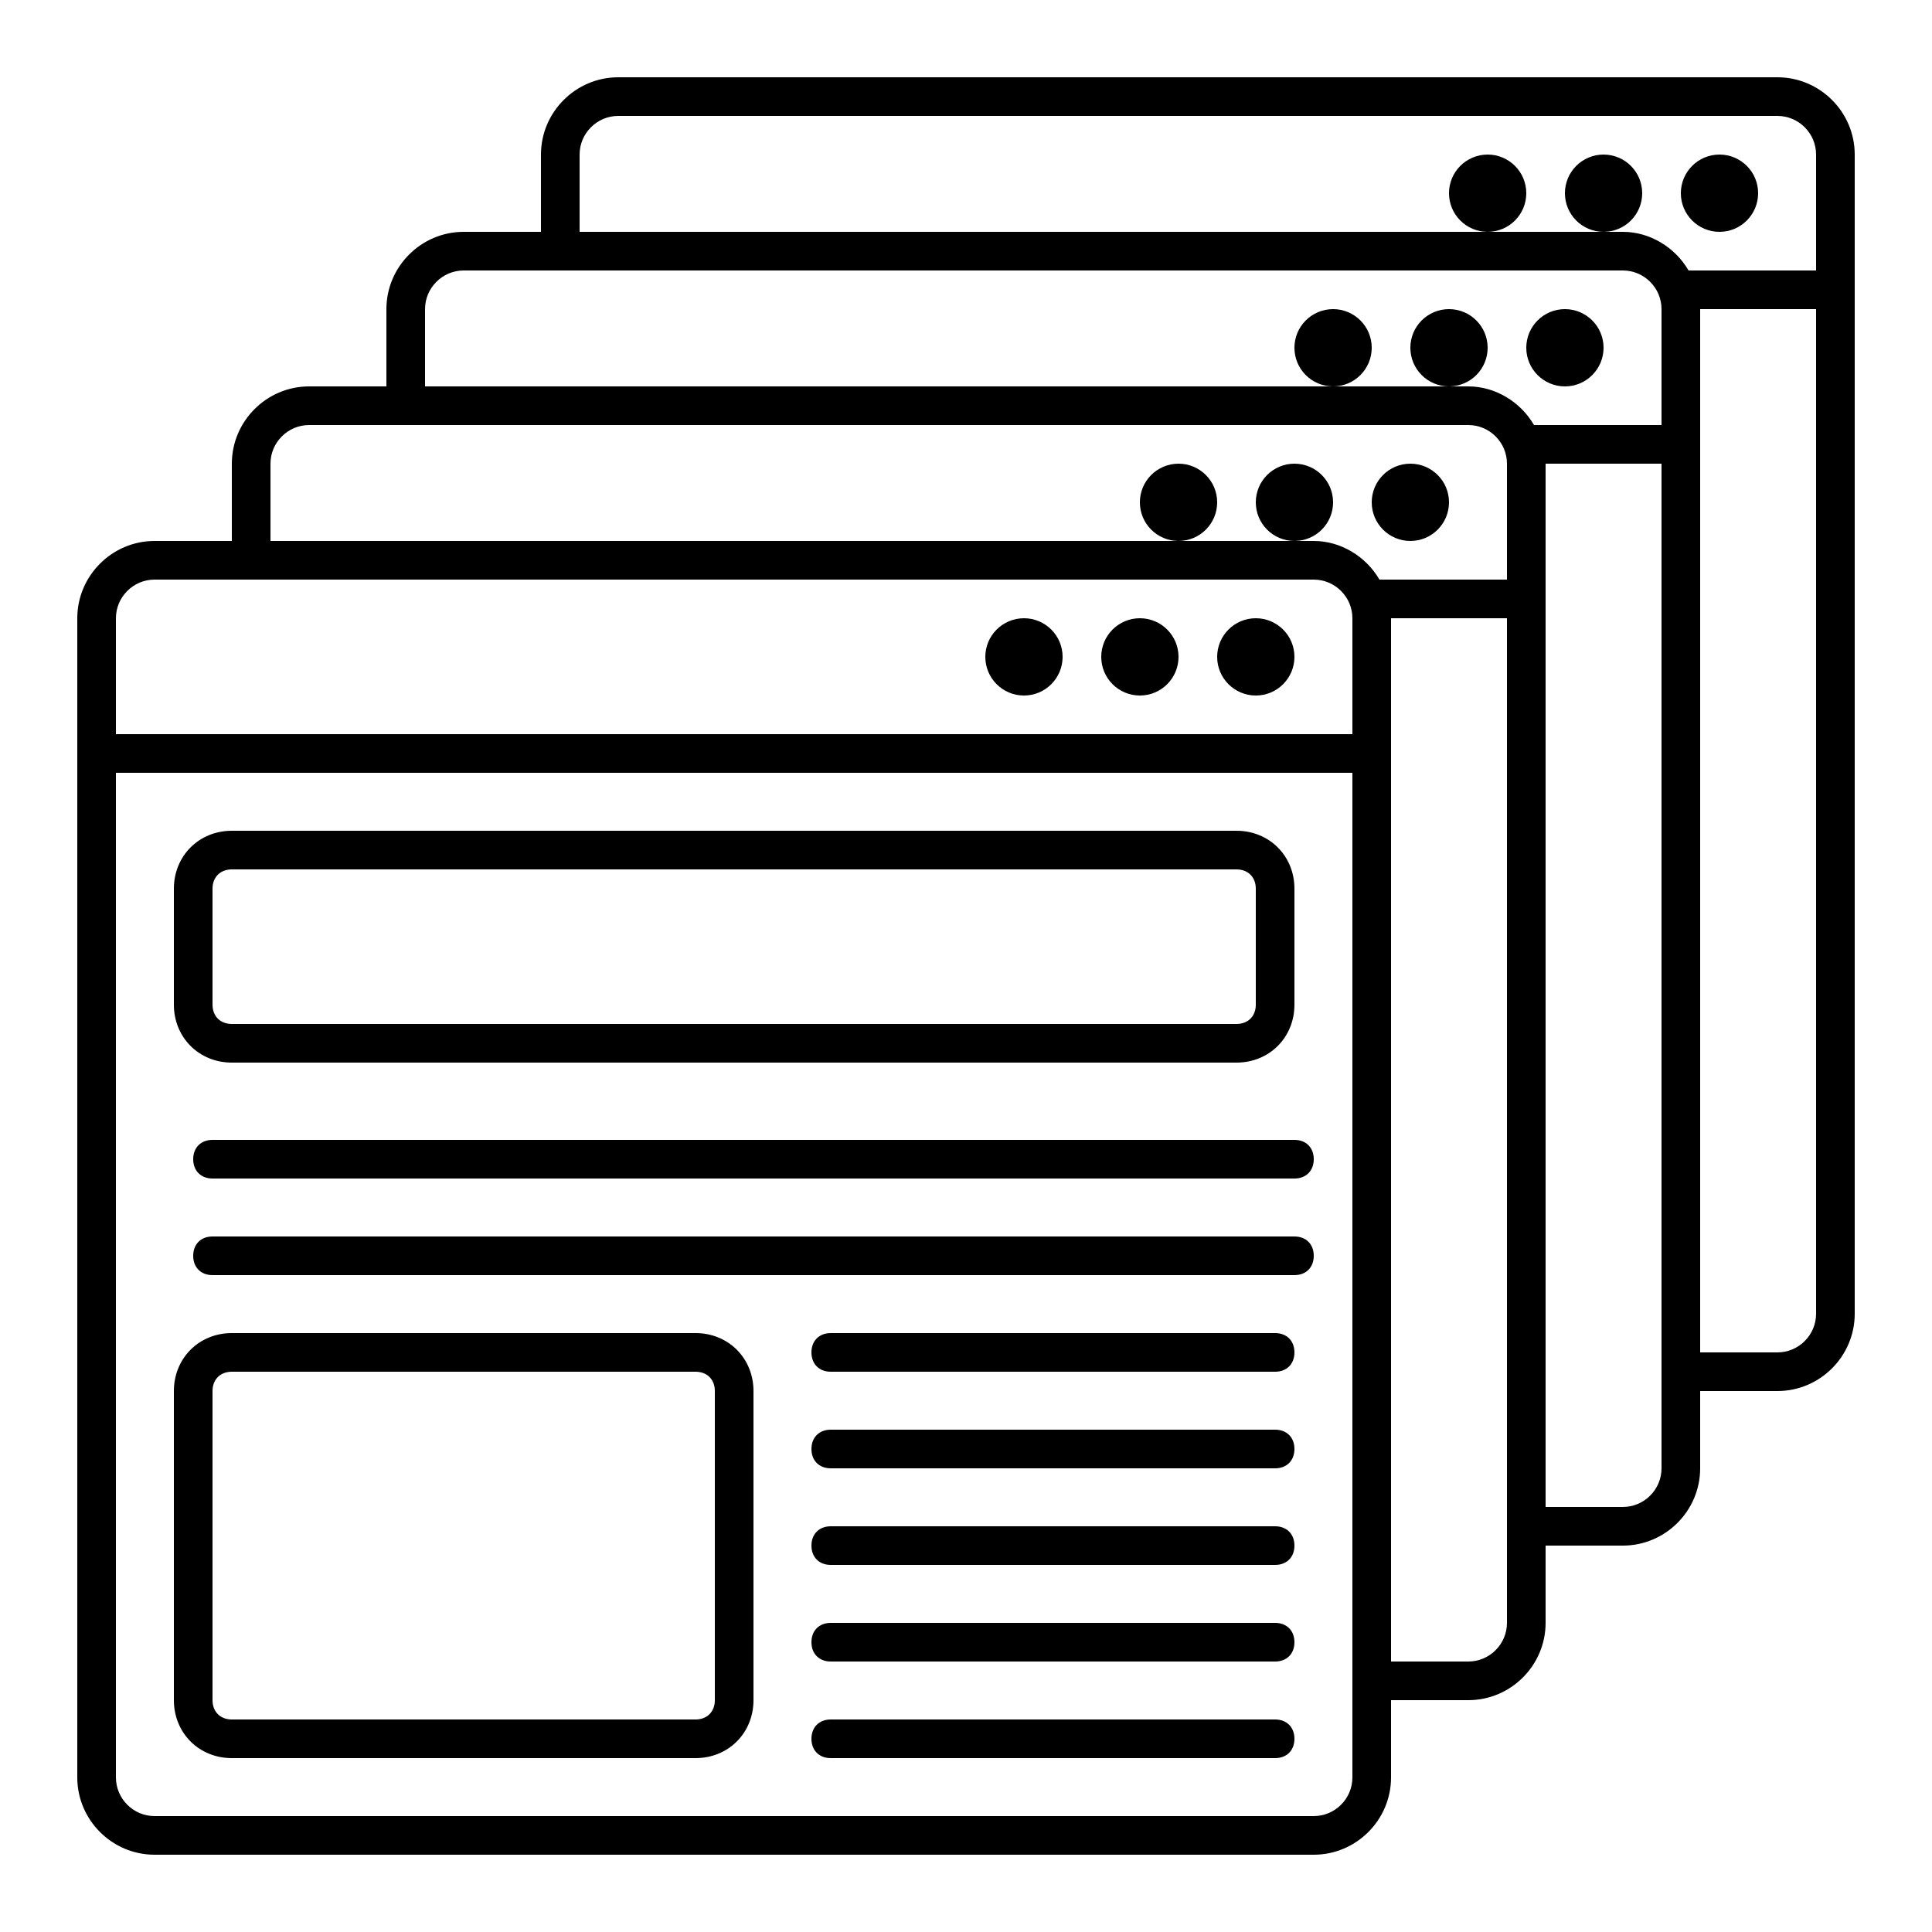
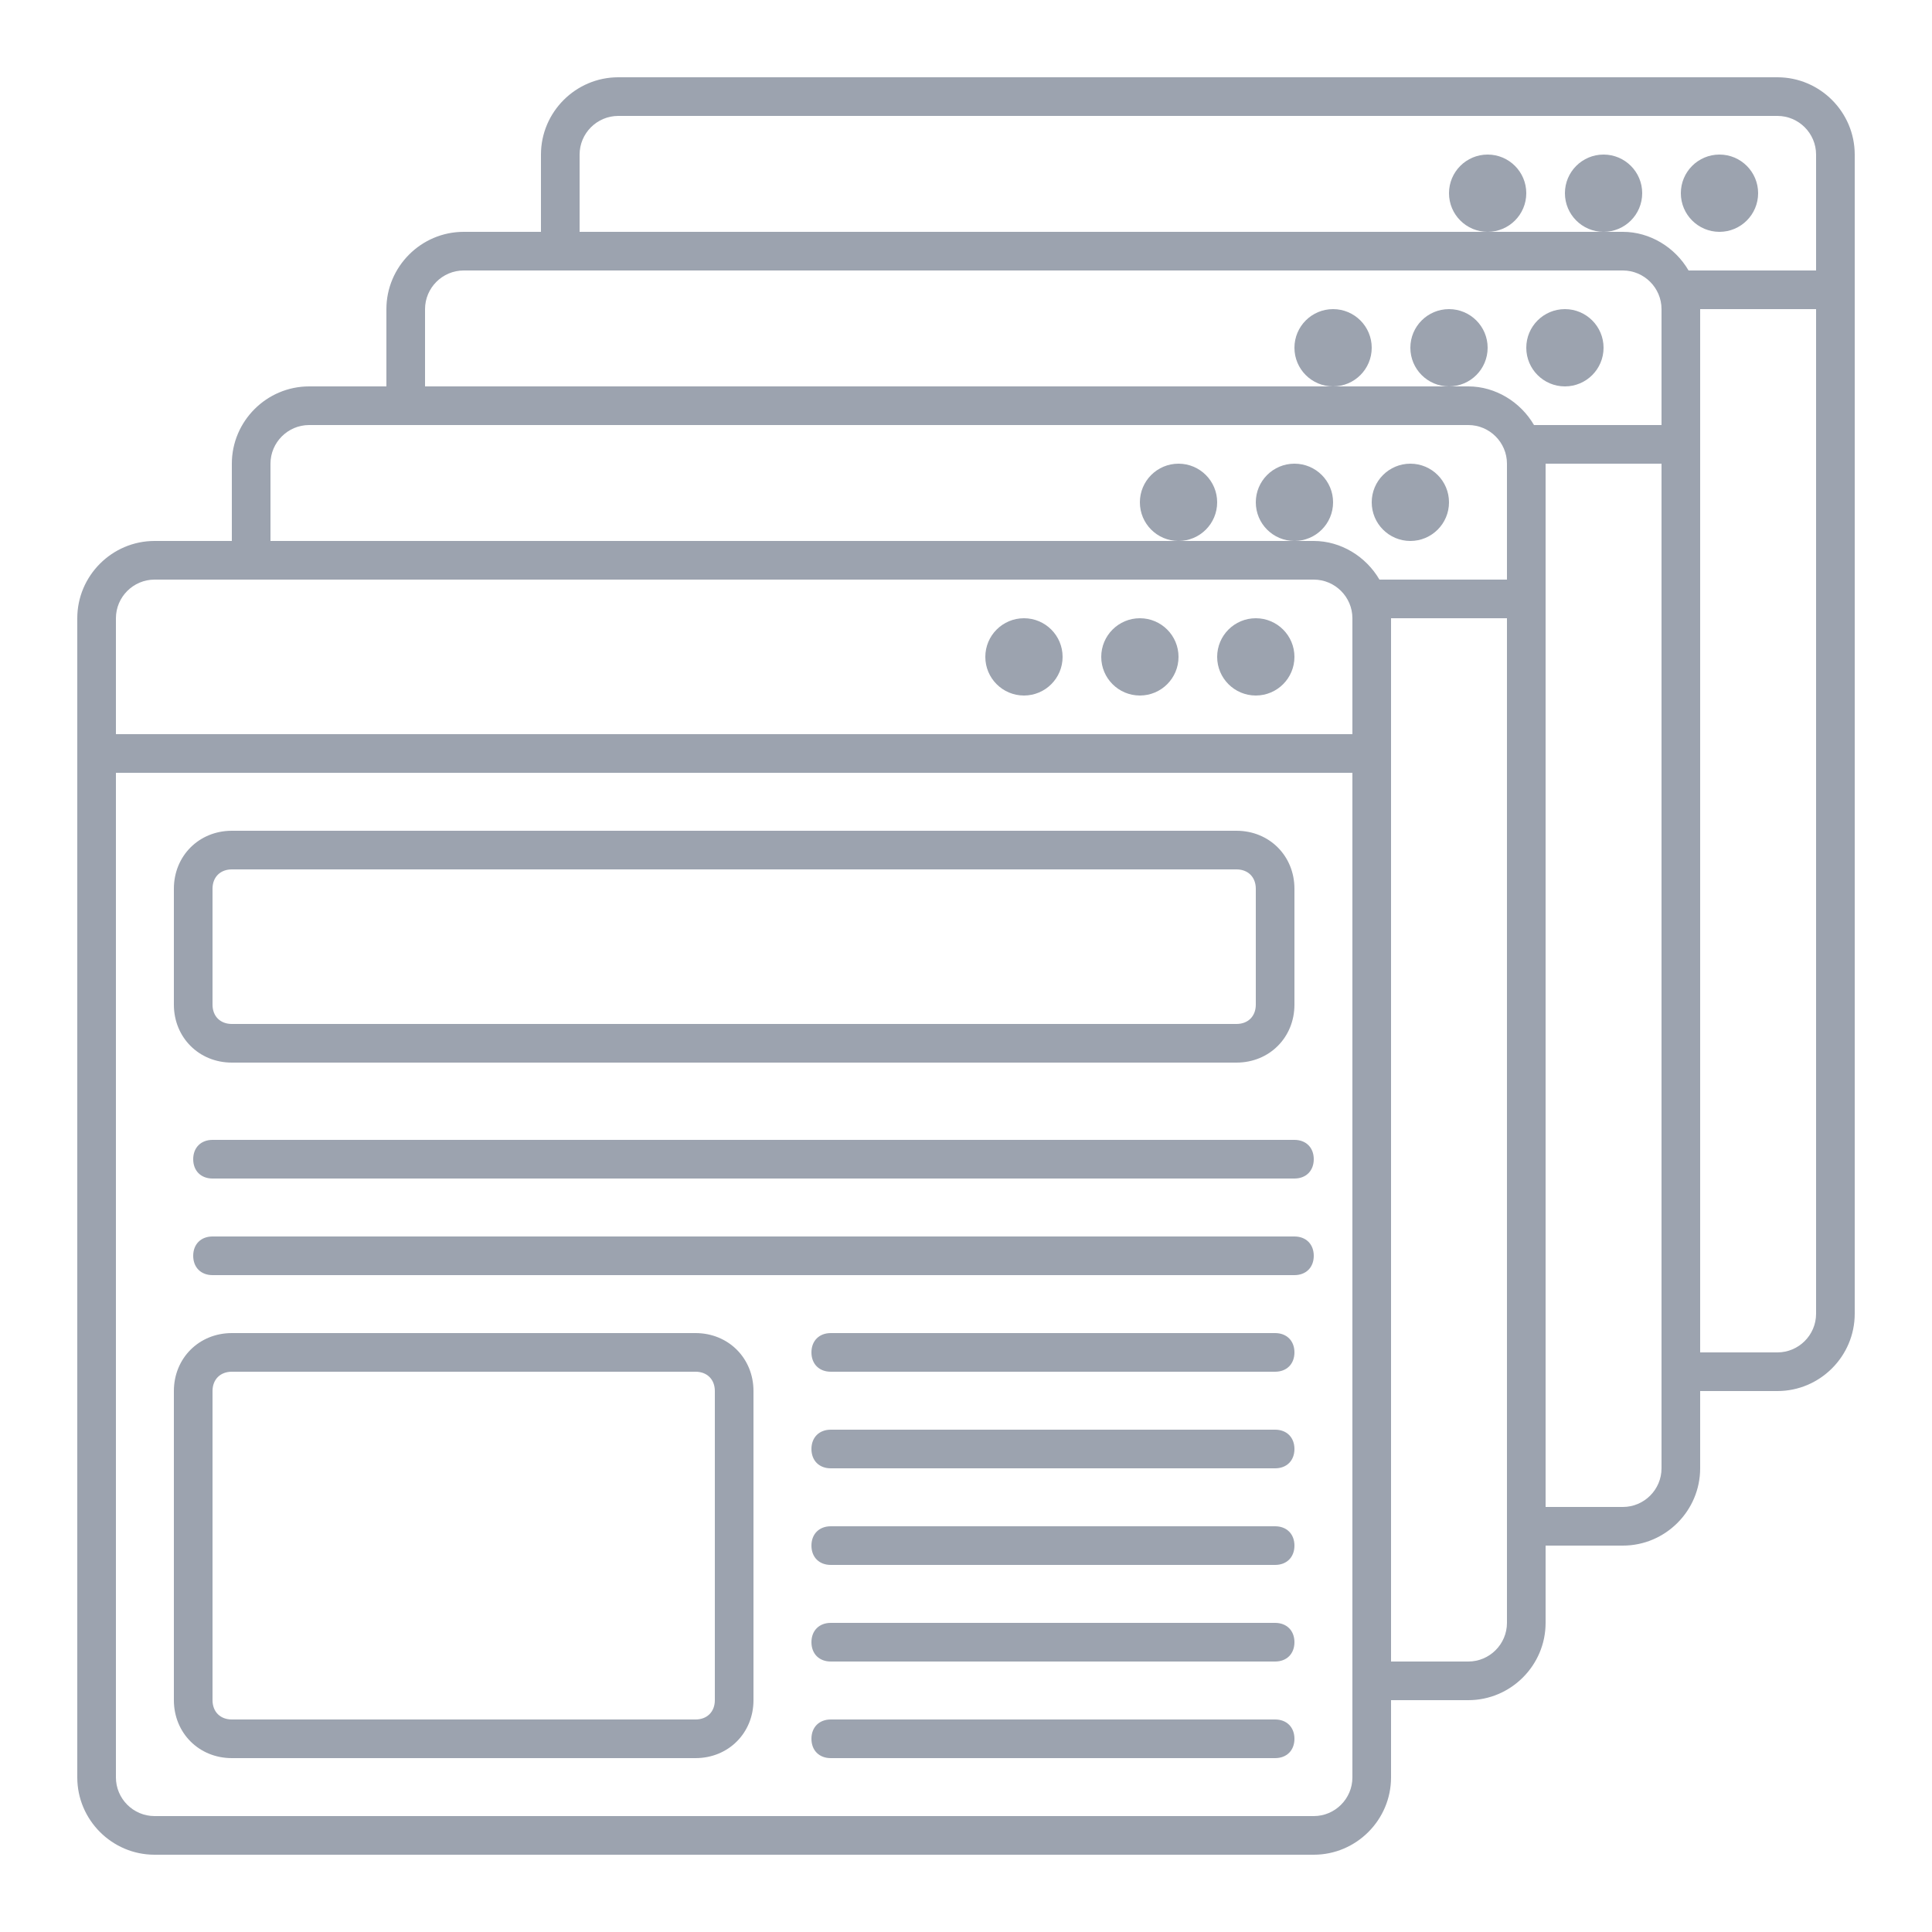
- <svg xmlns="http://www.w3.org/2000/svg" fill="#000000" width="800px" height="800px" viewBox="0 0 100 100" version="1.1" xml:space="preserve">
+ <svg xmlns="http://www.w3.org/2000/svg" fill="#9CA3AF" width="800px" height="800px" viewBox="0 0 100 100" version="1.1" xml:space="preserve">
  <g id="network" />
  <g id="connection" />
  <g id="page">
    <g>
      <path d="M92,4H32c-2.2,0-4,1.8-4,4v4h-4c-2.2,0-4,1.8-4,4v4h-4c-2.2,0-4,1.8-4,4v4H8c-2.2,0-4,1.8-4,4v60c0,2.2,1.8,4,4,4h60    c2.2,0,4-1.8,4-4v-4h4c2.2,0,4-1.8,4-4v-4h4c2.2,0,4-1.8,4-4v-4h4c2.2,0,4-1.8,4-4V8C96,5.8,94.2,4,92,4z M30,8c0-1.1,0.9-2,2-2    h60c1.1,0,2,0.9,2,2v6h-6.6c-0.7-1.2-2-2-3.4-2h-1h-6H30V8z M22,16c0-1.1,0.9-2,2-2h60c1.1,0,2,0.9,2,2v6h-6.6c-0.7-1.2-2-2-3.4-2    h-1h-6H22V16z M14,24c0-1.1,0.9-2,2-2h60c1.1,0,2,0.9,2,2v6h-6.6c-0.7-1.2-2-2-3.4-2h-1h-6H14V24z M8,30h60c1.1,0,2,0.9,2,2v6H6    v-6C6,30.9,6.9,30,8,30z M70,92c0,1.1-0.9,2-2,2H8c-1.1,0-2-0.9-2-2V40h64V92z M78,84c0,1.1-0.9,2-2,2h-4V32h6V84z M86,76    c0,1.1-0.9,2-2,2h-4V24h6V76z M92,70h-4V16h6v52C94,69.1,93.1,70,92,70z" />
      <circle cx="53" cy="34" r="2" />
      <circle cx="59" cy="34" r="2" />
      <circle cx="65" cy="34" r="2" />
      <circle cx="61" cy="26" r="2" />
      <circle cx="67" cy="26" r="2" />
      <circle cx="73" cy="26" r="2" />
      <circle cx="69" cy="18" r="2" />
      <circle cx="75" cy="18" r="2" />
      <circle cx="81" cy="18" r="2" />
      <circle cx="77" cy="10" r="2" />
      <circle cx="83" cy="10" r="2" />
      <circle cx="89" cy="10" r="2" />
      <path d="M12,55h52c1.7,0,3-1.3,3-3v-6c0-1.7-1.3-3-3-3H12c-1.7,0-3,1.3-3,3v6C9,53.7,10.3,55,12,55z M11,46c0-0.6,0.4-1,1-1h52    c0.6,0,1,0.4,1,1v6c0,0.6-0.4,1-1,1H12c-0.6,0-1-0.4-1-1V46z" />
      <path d="M36,69H12c-1.7,0-3,1.3-3,3v16c0,1.7,1.3,3,3,3h24c1.7,0,3-1.3,3-3V72C39,70.3,37.7,69,36,69z M37,88c0,0.6-0.4,1-1,1H12    c-0.6,0-1-0.4-1-1V72c0-0.6,0.4-1,1-1h24c0.6,0,1,0.4,1,1V88z" />
      <path d="M67,64H11c-0.6,0-1,0.4-1,1s0.4,1,1,1h56c0.6,0,1-0.4,1-1S67.6,64,67,64z" />
      <path d="M67,59H11c-0.6,0-1,0.4-1,1s0.4,1,1,1h56c0.6,0,1-0.4,1-1S67.6,59,67,59z" />
      <path d="M66,69H43c-0.6,0-1,0.4-1,1s0.4,1,1,1h23c0.6,0,1-0.4,1-1S66.6,69,66,69z" />
      <path d="M66,74H43c-0.6,0-1,0.4-1,1s0.4,1,1,1h23c0.6,0,1-0.4,1-1S66.6,74,66,74z" />
      <path d="M66,79H43c-0.6,0-1,0.4-1,1s0.4,1,1,1h23c0.6,0,1-0.4,1-1S66.6,79,66,79z" />
      <path d="M66,84H43c-0.6,0-1,0.4-1,1s0.4,1,1,1h23c0.6,0,1-0.4,1-1S66.6,84,66,84z" />
      <path d="M66,89H43c-0.6,0-1,0.4-1,1s0.4,1,1,1h23c0.6,0,1-0.4,1-1S66.6,89,66,89z" />
    </g>
  </g>
  <g id="support" />
  <g id="configuration" />
  <g id="cloud_storage" />
  <g id="password" />
  <g id="search_engine" />
  <g id="history" />
  <g id="SEO" />
  <g id="optimization" />
  <g id="backlink" />
  <g id="performance" />
  <g id="analytics" />
  <g id="security" />
  <g id="dark_web" />
  <g id="video_player" />
  <g id="upload_download" />
  <g id="incognito_tab" />
  <g id="bookmark" />
</svg>
